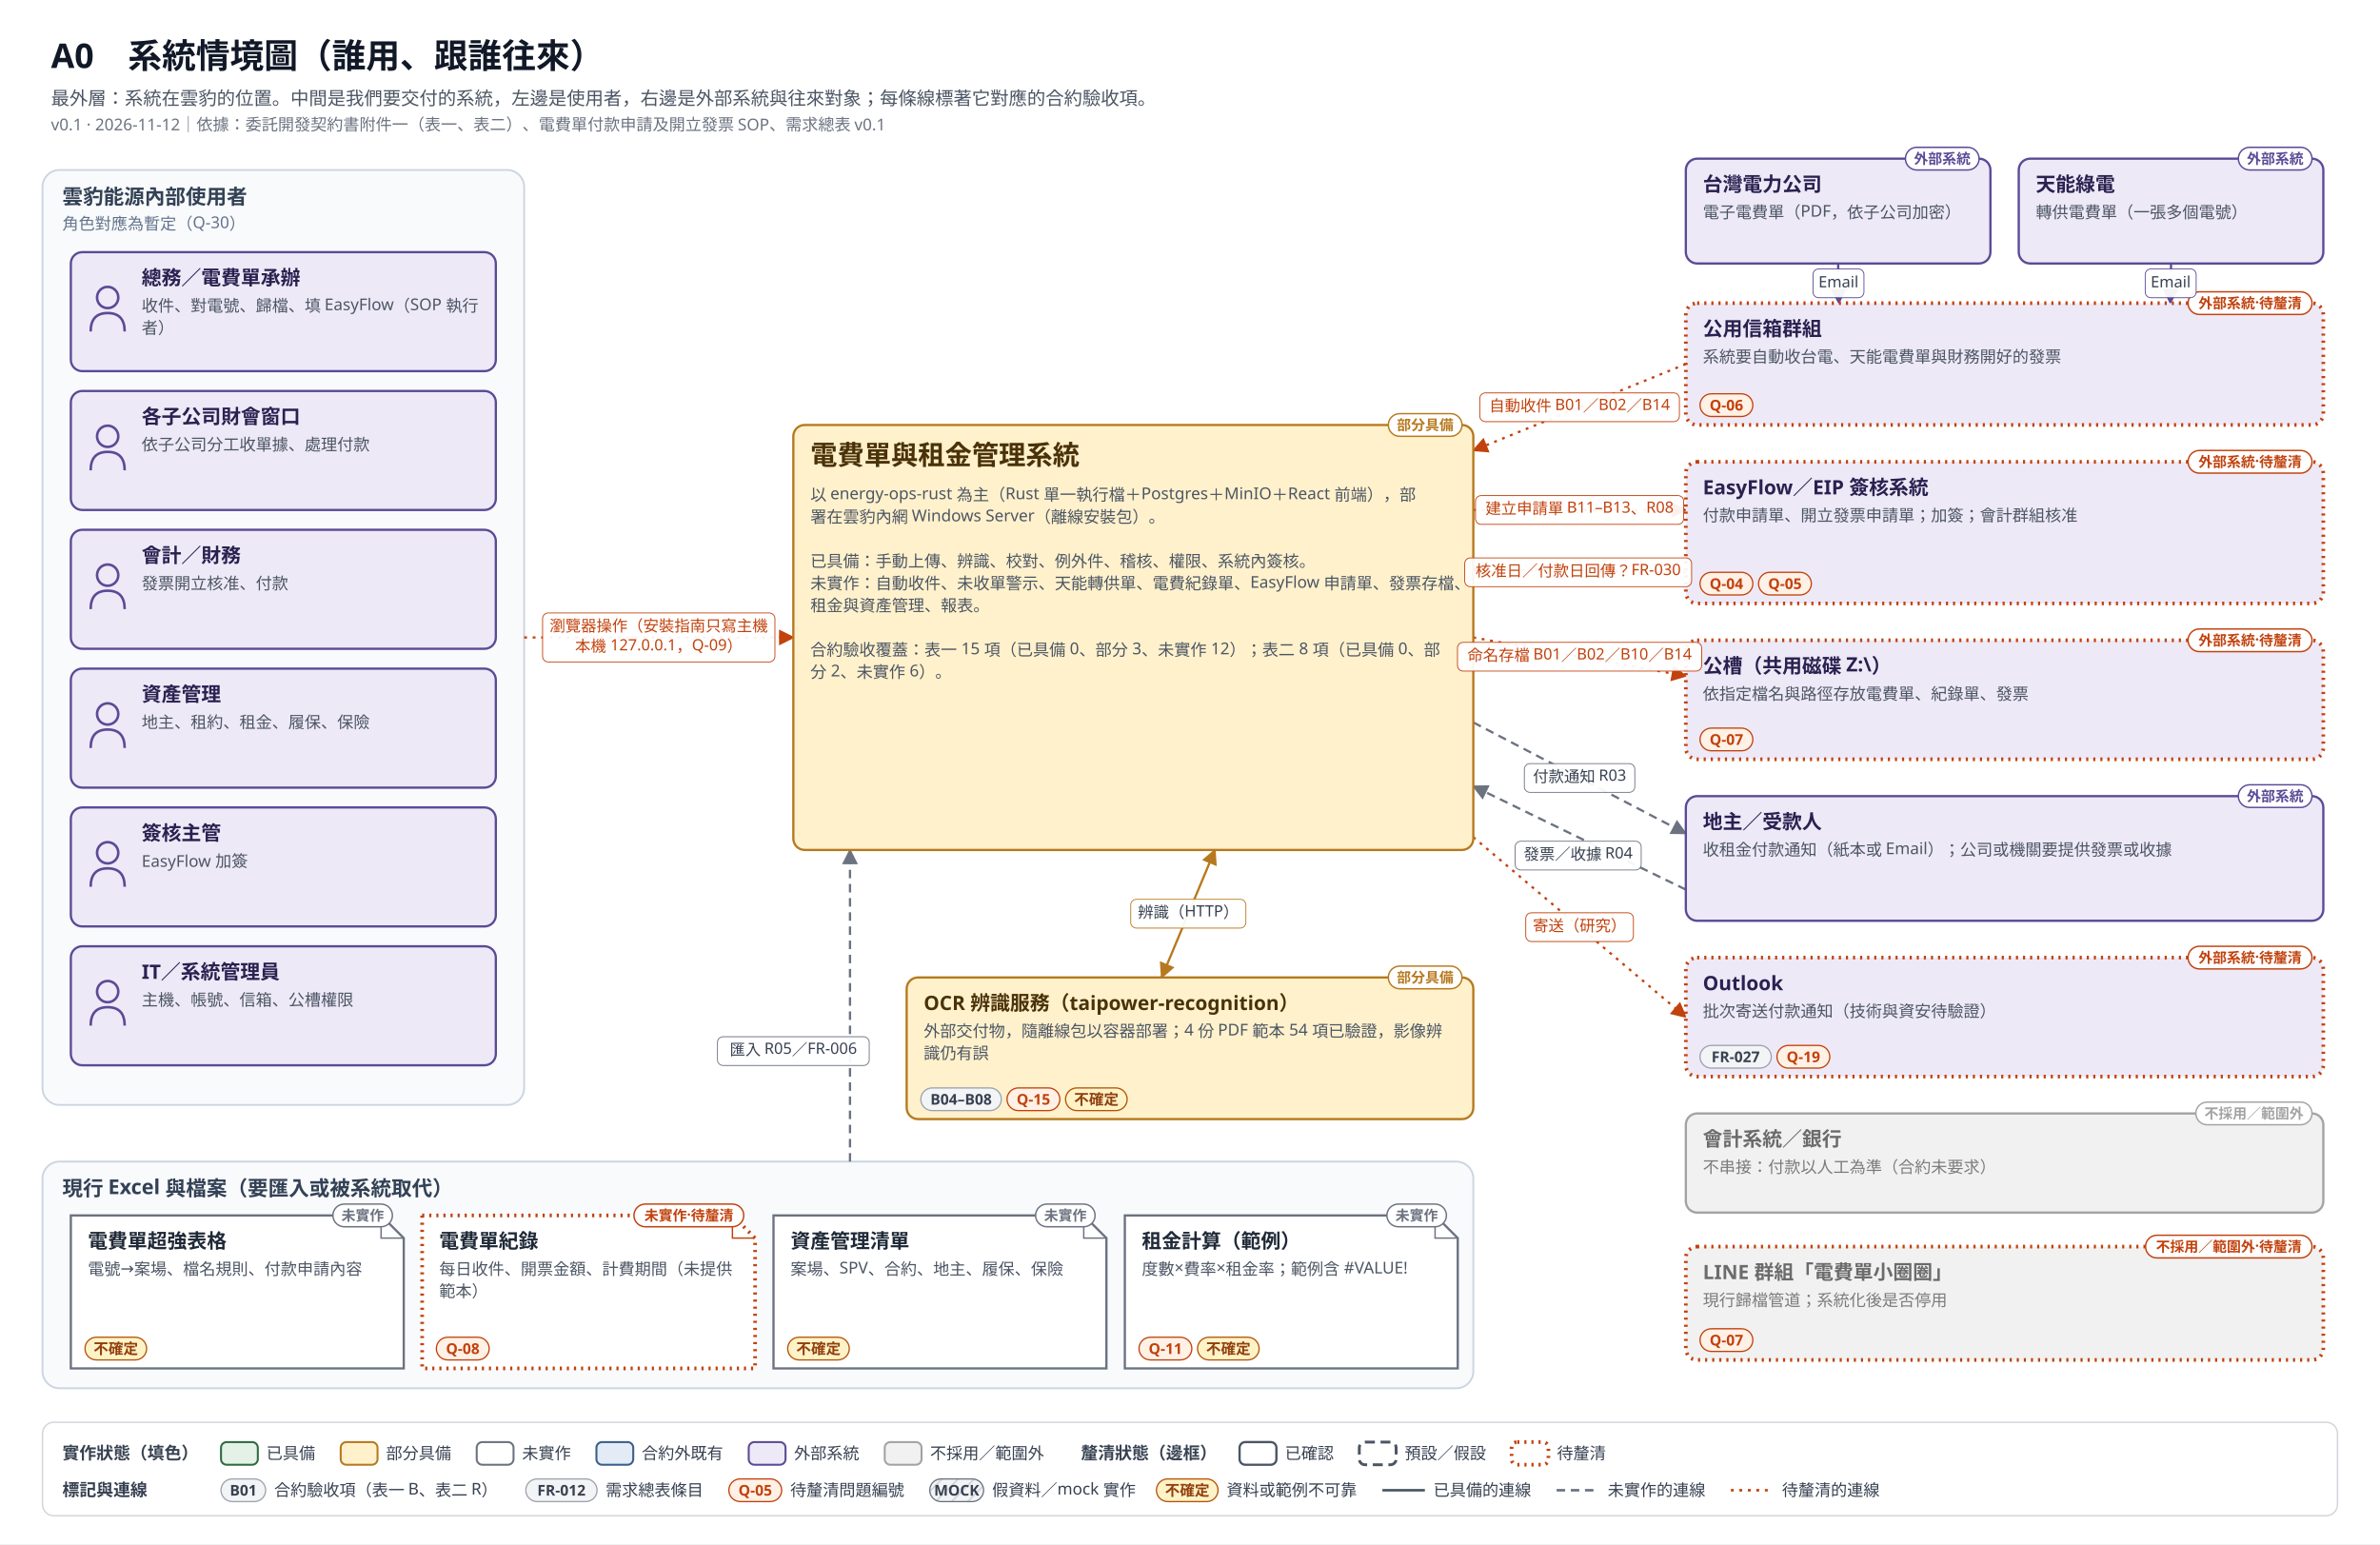
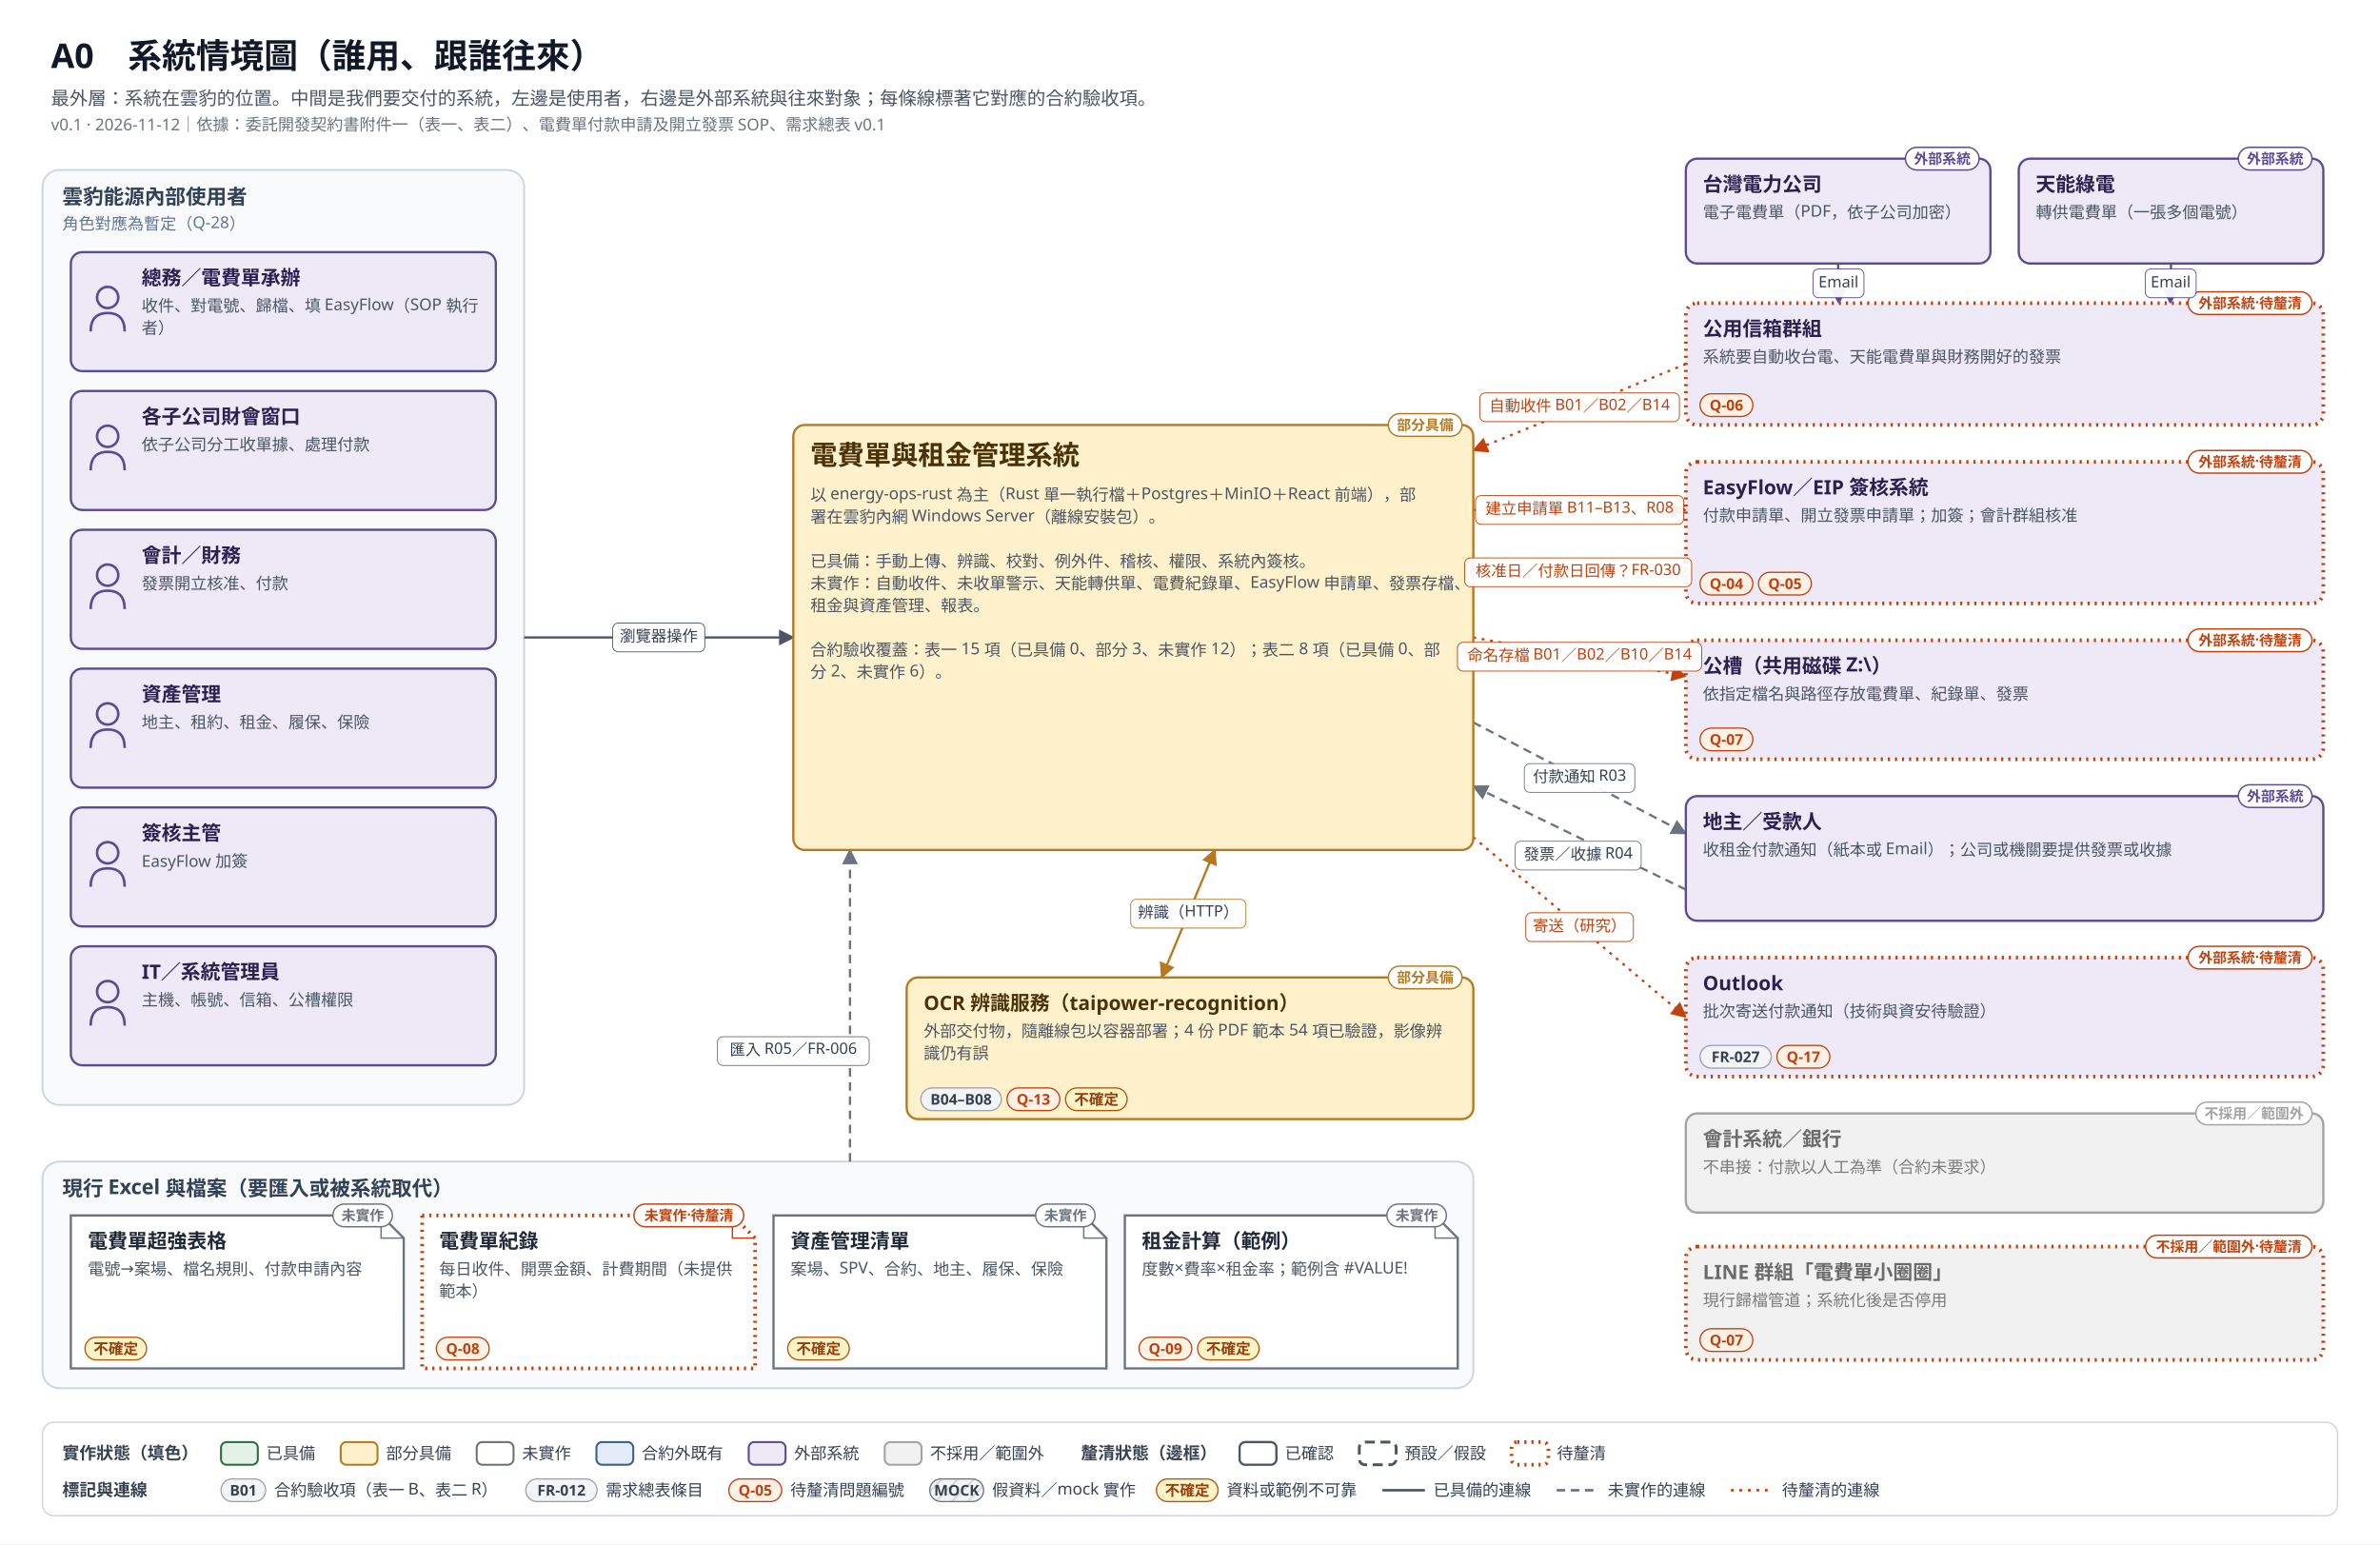
<svg xmlns="http://www.w3.org/2000/svg" width="1680" height="1090" viewBox="0 0 1680 1090" font-family="'PingFang TC','Noto Sans TC','Microsoft JhengHei','Heiti TC',sans-serif">
  <defs>
    <pattern id="hatch" width="8" height="8" patternUnits="userSpaceOnUse" patternTransform="rotate(45)">
      <line x1="0" y1="0" x2="0" y2="8" stroke="#6B7280" stroke-width="2" stroke-opacity="0.28" />
    </pattern>
    <marker id="ah-5B4A96" viewBox="0 0 10 10" refX="9" refY="5" markerWidth="7" markerHeight="7" orient="auto-start-reverse">
      <path d="M0,0 L10,5 L0,10 z" fill="#5B4A96" />
    </marker>
    <marker id="ah-C2410C" viewBox="0 0 10 10" refX="9" refY="5" markerWidth="7" markerHeight="7" orient="auto-start-reverse">
      <path d="M0,0 L10,5 L0,10 z" fill="#C2410C" />
    </marker>
    <marker id="ah-6B7280" viewBox="0 0 10 10" refX="9" refY="5" markerWidth="7" markerHeight="7" orient="auto-start-reverse">
      <path d="M0,0 L10,5 L0,10 z" fill="#6B7280" />
    </marker>
    <marker id="ah-B7791F" viewBox="0 0 10 10" refX="9" refY="5" markerWidth="7" markerHeight="7" orient="auto-start-reverse">
      <path d="M0,0 L10,5 L0,10 z" fill="#B7791F" />
    </marker>
+     <marker id="ah-4B5563" viewBox="0 0 10 10" refX="9" refY="5" markerWidth="7" markerHeight="7" orient="auto-start-reverse">
+       <path d="M0,0 L10,5 L0,10 z" fill="#4B5563" />
+     </marker>
  </defs>
  <rect x="0" y="0" width="1680" height="1090" fill="#FFFFFF" />
  <text x="36" y="48" font-size="24" font-weight="700" fill="#111827">A0　系統情境圖（誰用、跟誰往來）</text>
  <text x="36" y="74" font-size="13" fill="#4B5563">最外層：系統在雲豹的位置。中間是我們要交付的系統，左邊是使用者，右邊是外部系統與往來對象；每條線標著它對應的合約驗收項。</text>
  <text x="36" y="92" font-size="11.5" fill="#6B7280">v0.1 · 2026-11-12｜依據：委託開發契約書附件一（表一、表二）、電費單付款申請及開立發票 SOP、需求總表 v0.1</text>
  <rect x="30" y="120" width="340" height="660" rx="12" fill="#F8FAFC" stroke="#CBD5E1" stroke-width="1.3" />
  <text x="44" y="144" font-size="14.5" font-weight="700" fill="#334155">雲豹能源內部使用者</text>
-   <text x="44" y="162" font-size="11.5" fill="#64748B">角色對應為暫定（Q-30）</text>
+   <text x="44" y="162" font-size="11.5" fill="#64748B">角色對應為暫定（Q-28）</text>
  <rect x="30" y="820" width="1010" height="160" rx="12" fill="#F8FAFC" stroke="#CBD5E1" stroke-width="1.3" />
  <text x="44" y="844" font-size="14.5" font-weight="700" fill="#334155">現行 Excel 與檔案（要匯入或被系統取代）</text>
  <path d="M1297.5,186.0 L1298.0,214.0" fill="none" stroke="#5B4A96" stroke-width="1.6" stroke-dasharray="6 4" marker-end="url(#ah-5B4A96)" />
  <path d="M1532.5,186.0 L1532.0,214.0" fill="none" stroke="#5B4A96" stroke-width="1.6" stroke-dasharray="6 4" marker-end="url(#ah-5B4A96)" />
  <path d="M1190.0,257.0 L1040.0,318.0" fill="none" stroke="#C2410C" stroke-width="1.6" stroke-dasharray="2 4" marker-end="url(#ah-C2410C)" />
  <path d="M1040.0,360.0 L1190.0,360.0" fill="none" stroke="#C2410C" stroke-width="1.6" stroke-dasharray="2 4" marker-end="url(#ah-C2410C)" />
  <path d="M1190.0,404.0 L1040.0,402.0" fill="none" stroke="#C2410C" stroke-width="1.6" stroke-dasharray="2 4" marker-end="url(#ah-C2410C)" />
  <path d="M1040.0,450.0 L1190.0,477.2" fill="none" stroke="#C2410C" stroke-width="1.6" stroke-dasharray="2 4" marker-end="url(#ah-C2410C)" />
  <path d="M1040.0,510.0 L1190.0,588.4" fill="none" stroke="#6B7280" stroke-width="1.6" stroke-dasharray="6 4" marker-end="url(#ah-6B7280)" />
  <path d="M1190.0,628.0 L1040.0,555.0" fill="none" stroke="#6B7280" stroke-width="1.6" stroke-dasharray="6 4" marker-end="url(#ah-6B7280)" />
  <path d="M1040.0,591.0 L1190.0,718.0" fill="none" stroke="#C2410C" stroke-width="1.6" stroke-dasharray="2 4" marker-end="url(#ah-C2410C)" />
  <path d="M857.6,600.0 L820.0,690.0" fill="none" stroke="#B7791F" stroke-width="1.6" marker-end="url(#ah-B7791F)" marker-start="url(#ah-B7791F)" />
-   <path d="M370.0,450.0 L560.0,450.0" fill="none" stroke="#C2410C" stroke-width="1.6" stroke-dasharray="2 4" marker-end="url(#ah-C2410C)" />
+   <path d="M370.0,450.0 L560.0,450.0" fill="none" stroke="#4B5563" stroke-width="1.6" marker-end="url(#ah-4B5563)" />
  <path d="M600.0,820.0 L600.0,600.0" fill="none" stroke="#6B7280" stroke-width="1.6" stroke-dasharray="6 4" marker-end="url(#ah-6B7280)" />
  <g data-id="a1" data-impl="external" data-clar="confirmed">
    <rect x="50" y="178" width="300" height="84" rx="8" fill="#EEE9F7" stroke="#5B4A96" stroke-width="1.6" />
    <circle cx="76" cy="210" r="7.5" fill="none" stroke="#5B4A96" stroke-width="1.8" />
    <path d="M64,234 Q64,221 76,221 Q88,221 88,234" fill="none" stroke="#5B4A96" stroke-width="1.8" />
    <text x="100" y="201" text-anchor="start" font-size="14" font-weight="650" fill="#2A2150">總務／電費單承辦</text>
    <text x="100" y="219.92" text-anchor="start" font-size="11.5" fill="#4B5563">收件、對電號、歸檔、填 EasyFlow（SOP 執行</text>
    <text x="100" y="235.56" text-anchor="start" font-size="11.5" fill="#4B5563">者）</text>
  </g>
  <g data-id="a2" data-impl="external" data-clar="confirmed">
    <rect x="50" y="276" width="300" height="84" rx="8" fill="#EEE9F7" stroke="#5B4A96" stroke-width="1.6" />
    <circle cx="76" cy="308" r="7.5" fill="none" stroke="#5B4A96" stroke-width="1.8" />
    <path d="M64,332 Q64,319 76,319 Q88,319 88,332" fill="none" stroke="#5B4A96" stroke-width="1.8" />
    <text x="100" y="299" text-anchor="start" font-size="14" font-weight="650" fill="#2A2150">各子公司財會窗口</text>
    <text x="100" y="317.92" text-anchor="start" font-size="11.5" fill="#4B5563">依子公司分工收單據、處理付款</text>
  </g>
  <g data-id="a3" data-impl="external" data-clar="confirmed">
    <rect x="50" y="374" width="300" height="84" rx="8" fill="#EEE9F7" stroke="#5B4A96" stroke-width="1.6" />
    <circle cx="76" cy="406" r="7.5" fill="none" stroke="#5B4A96" stroke-width="1.8" />
    <path d="M64,430 Q64,417 76,417 Q88,417 88,430" fill="none" stroke="#5B4A96" stroke-width="1.8" />
    <text x="100" y="397" text-anchor="start" font-size="14" font-weight="650" fill="#2A2150">會計／財務</text>
    <text x="100" y="415.92" text-anchor="start" font-size="11.5" fill="#4B5563">發票開立核准、付款</text>
  </g>
  <g data-id="a4" data-impl="external" data-clar="confirmed">
    <rect x="50" y="472" width="300" height="84" rx="8" fill="#EEE9F7" stroke="#5B4A96" stroke-width="1.6" />
    <circle cx="76" cy="504" r="7.5" fill="none" stroke="#5B4A96" stroke-width="1.8" />
    <path d="M64,528 Q64,515 76,515 Q88,515 88,528" fill="none" stroke="#5B4A96" stroke-width="1.8" />
    <text x="100" y="495" text-anchor="start" font-size="14" font-weight="650" fill="#2A2150">資產管理</text>
    <text x="100" y="513.92" text-anchor="start" font-size="11.5" fill="#4B5563">地主、租約、租金、履保、保險</text>
  </g>
  <g data-id="a5" data-impl="external" data-clar="confirmed">
    <rect x="50" y="570" width="300" height="84" rx="8" fill="#EEE9F7" stroke="#5B4A96" stroke-width="1.6" />
    <circle cx="76" cy="602" r="7.5" fill="none" stroke="#5B4A96" stroke-width="1.8" />
    <path d="M64,626 Q64,613 76,613 Q88,613 88,626" fill="none" stroke="#5B4A96" stroke-width="1.8" />
    <text x="100" y="593" text-anchor="start" font-size="14" font-weight="650" fill="#2A2150">簽核主管</text>
    <text x="100" y="611.92" text-anchor="start" font-size="11.5" fill="#4B5563">EasyFlow 加簽</text>
  </g>
  <g data-id="a6" data-impl="external" data-clar="confirmed">
    <rect x="50" y="668" width="300" height="84" rx="8" fill="#EEE9F7" stroke="#5B4A96" stroke-width="1.6" />
    <circle cx="76" cy="700" r="7.5" fill="none" stroke="#5B4A96" stroke-width="1.8" />
    <path d="M64,724 Q64,711 76,711 Q88,711 88,724" fill="none" stroke="#5B4A96" stroke-width="1.8" />
    <text x="100" y="691" text-anchor="start" font-size="14" font-weight="650" fill="#2A2150">IT／系統管理員</text>
    <text x="100" y="709.92" text-anchor="start" font-size="11.5" fill="#4B5563">主機、帳號、信箱、公槽權限</text>
  </g>
  <g data-id="sys" data-impl="partial" data-clar="confirmed">
    <rect x="560" y="300" width="480" height="300" rx="8" fill="#FFF1CC" stroke="#B7791F" stroke-width="1.6" />
    <text x="572" y="328" text-anchor="start" font-size="19" font-weight="650" fill="#4A3208">電費單與租金管理系統</text>
    <text x="572" y="353.32" text-anchor="start" font-size="11.5" fill="#4B5563">以 energy-ops-rust 為主（Rust 單一執行檔＋Postgres＋MinIO＋React 前端），部</text>
    <text x="572" y="368.96" text-anchor="start" font-size="11.5" fill="#4B5563">署在雲豹內網 Windows Server（離線安裝包）。</text>
    <text x="572" y="384.6" text-anchor="start" font-size="11.5" fill="#4B5563" />
    <text x="572" y="400.24" text-anchor="start" font-size="11.5" fill="#4B5563">已具備：手動上傳、辨識、校對、例外件、稽核、權限、系統內簽核。</text>
    <text x="572" y="415.88" text-anchor="start" font-size="11.5" fill="#4B5563">未實作：自動收件、未收單警示、天能轉供單、電費紀錄單、EasyFlow 申請單、發票存檔、</text>
    <text x="572" y="431.52" text-anchor="start" font-size="11.5" fill="#4B5563">租金與資產管理、報表。</text>
    <text x="572" y="447.16" text-anchor="start" font-size="11.5" fill="#4B5563" />
    <text x="572" y="462.8" text-anchor="start" font-size="11.5" fill="#4B5563">合約驗收覆蓋：表一 15 項（已具備 0、部分 3、未實作 12）；表二 8 項（已具備 0、部</text>
    <text x="572" y="478.44" text-anchor="start" font-size="11.5" fill="#4B5563">分 2、未實作 6）。</text>
    <rect x="980" y="292" width="52" height="16" rx="8" fill="#FFFFFF" stroke="#B7791F" stroke-width="1" />
    <text x="1006" y="303.6" text-anchor="middle" font-size="10" font-weight="600" fill="#B7791F">部分具備</text>
  </g>
  <g data-id="ocr" data-impl="partial" data-clar="confirmed">
    <rect x="640" y="690" width="400" height="100" rx="8" fill="#FFF1CC" stroke="#B7791F" stroke-width="1.6" />
    <text x="652" y="713" text-anchor="start" font-size="14" font-weight="650" fill="#4A3208">OCR 辨識服務（taipower-recognition）</text>
    <text x="652" y="731.92" text-anchor="start" font-size="11.5" fill="#4B5563">外部交付物，隨離線包以容器部署；4 份 PDF 範本 54 項已驗證，影像辨</text>
    <text x="652" y="747.56" text-anchor="start" font-size="11.5" fill="#4B5563">識仍有誤</text>
    <rect x="650" y="768" width="56.835" height="16" rx="8" fill="#F3F4F6" stroke="#9CA3AF" stroke-width="0.9" />
    <text x="678.418" y="779.8" text-anchor="middle" font-size="10.5" font-weight="600" fill="#374151">B04–B08</text>
    <rect x="710.835" y="768" width="37.305" height="16" rx="8" fill="#FFF1E6" stroke="#C2410C" stroke-width="0.9" />
-     <text x="729.488" y="779.8" text-anchor="middle" font-size="10.5" font-weight="600" fill="#C2410C">Q-15</text>
+     <text x="729.488" y="779.8" text-anchor="middle" font-size="10.5" font-weight="600" fill="#C2410C">Q-13</text>
    <rect x="752.14" y="768" width="43.5" height="16" rx="8" fill="#FEF3C7" stroke="#B45309" stroke-width="0.9" />
    <text x="773.89" y="779.8" text-anchor="middle" font-size="10.5" font-weight="600" fill="#92400E">不確定</text>
    <rect x="980" y="682" width="52" height="16" rx="8" fill="#FFFFFF" stroke="#B7791F" stroke-width="1" />
    <text x="1006" y="693.6" text-anchor="middle" font-size="10" font-weight="600" fill="#B7791F">部分具備</text>
  </g>
  <g data-id="tp" data-impl="external" data-clar="confirmed">
    <rect x="1190" y="112" width="215" height="74" rx="8" fill="#EEE9F7" stroke="#5B4A96" stroke-width="1.6" />
    <text x="1202" y="135" text-anchor="start" font-size="14" font-weight="650" fill="#2A2150">台灣電力公司</text>
    <text x="1202" y="153.92" text-anchor="start" font-size="11.5" fill="#4B5563">電子電費單（PDF，依子公司加密）</text>
    <rect x="1345" y="104" width="52" height="16" rx="8" fill="#FFFFFF" stroke="#5B4A96" stroke-width="1" />
    <text x="1371" y="115.6" text-anchor="middle" font-size="10" font-weight="600" fill="#5B4A96">外部系統</text>
  </g>
  <g data-id="gn" data-impl="external" data-clar="confirmed">
    <rect x="1425" y="112" width="215" height="74" rx="8" fill="#EEE9F7" stroke="#5B4A96" stroke-width="1.6" />
    <text x="1437" y="135" text-anchor="start" font-size="14" font-weight="650" fill="#2A2150">天能綠電</text>
    <text x="1437" y="153.92" text-anchor="start" font-size="11.5" fill="#4B5563">轉供電費單（一張多個電號）</text>
    <rect x="1580" y="104" width="52" height="16" rx="8" fill="#FFFFFF" stroke="#5B4A96" stroke-width="1" />
    <text x="1606" y="115.6" text-anchor="middle" font-size="10" font-weight="600" fill="#5B4A96">外部系統</text>
  </g>
  <g data-id="mail" data-impl="external" data-clar="open">
    <rect x="1190" y="214" width="450" height="86" rx="8" fill="#EEE9F7" stroke="#C2410C" stroke-width="2.6" stroke-dasharray="1.5 3.5" />
    <text x="1202" y="237" text-anchor="start" font-size="14" font-weight="650" fill="#2A2150">公用信箱群組</text>
    <text x="1202" y="255.92" text-anchor="start" font-size="11.5" fill="#4B5563">系統要自動收台電、天能電費單與財務開好的發票</text>
    <rect x="1200" y="278" width="37.305" height="16" rx="8" fill="#FFF1E6" stroke="#C2410C" stroke-width="0.9" />
    <text x="1218.652" y="289.8" text-anchor="middle" font-size="10.5" font-weight="600" fill="#C2410C">Q-06</text>
    <rect x="1544.5" y="206" width="87.5" height="16" rx="8" fill="#FFFFFF" stroke="#C2410C" stroke-width="1" />
    <text x="1588.25" y="217.6" text-anchor="middle" font-size="10" font-weight="600" fill="#C2410C">外部系統·待釐清</text>
  </g>
  <g data-id="ef" data-impl="external" data-clar="open">
    <rect x="1190" y="326" width="450" height="100" rx="8" fill="#EEE9F7" stroke="#C2410C" stroke-width="2.6" stroke-dasharray="1.5 3.5" />
    <text x="1202" y="349" text-anchor="start" font-size="14" font-weight="650" fill="#2A2150">EasyFlow／EIP 簽核系統</text>
    <text x="1202" y="367.92" text-anchor="start" font-size="11.5" fill="#4B5563">付款申請單、開立發票申請單；加簽；會計群組核准</text>
    <rect x="1200" y="404" width="37.305" height="16" rx="8" fill="#FFF1E6" stroke="#C2410C" stroke-width="0.9" />
    <text x="1218.652" y="415.8" text-anchor="middle" font-size="10.5" font-weight="600" fill="#C2410C">Q-04</text>
    <rect x="1241.305" y="404" width="37.305" height="16" rx="8" fill="#FFF1E6" stroke="#C2410C" stroke-width="0.9" />
    <text x="1259.957" y="415.8" text-anchor="middle" font-size="10.5" font-weight="600" fill="#C2410C">Q-05</text>
    <rect x="1544.5" y="318" width="87.5" height="16" rx="8" fill="#FFFFFF" stroke="#C2410C" stroke-width="1" />
    <text x="1588.25" y="329.6" text-anchor="middle" font-size="10" font-weight="600" fill="#C2410C">外部系統·待釐清</text>
  </g>
  <g data-id="share" data-impl="external" data-clar="open">
    <rect x="1190" y="452" width="450" height="84" rx="8" fill="#EEE9F7" stroke="#C2410C" stroke-width="2.6" stroke-dasharray="1.5 3.5" />
    <text x="1202" y="475" text-anchor="start" font-size="14" font-weight="650" fill="#2A2150">公槽（共用磁碟 Z:\）</text>
    <text x="1202" y="493.92" text-anchor="start" font-size="11.5" fill="#4B5563">依指定檔名與路徑存放電費單、紀錄單、發票</text>
    <rect x="1200" y="514" width="37.305" height="16" rx="8" fill="#FFF1E6" stroke="#C2410C" stroke-width="0.9" />
    <text x="1218.652" y="525.8" text-anchor="middle" font-size="10.5" font-weight="600" fill="#C2410C">Q-07</text>
    <rect x="1544.5" y="444" width="87.5" height="16" rx="8" fill="#FFFFFF" stroke="#C2410C" stroke-width="1" />
    <text x="1588.25" y="455.6" text-anchor="middle" font-size="10" font-weight="600" fill="#C2410C">外部系統·待釐清</text>
  </g>
  <g data-id="payee" data-impl="external" data-clar="confirmed">
    <rect x="1190" y="562" width="450" height="88" rx="8" fill="#EEE9F7" stroke="#5B4A96" stroke-width="1.6" />
    <text x="1202" y="585" text-anchor="start" font-size="14" font-weight="650" fill="#2A2150">地主／受款人</text>
    <text x="1202" y="603.92" text-anchor="start" font-size="11.5" fill="#4B5563">收租金付款通知（紙本或 Email）；公司或機關要提供發票或收據</text>
    <rect x="1580" y="554" width="52" height="16" rx="8" fill="#FFFFFF" stroke="#5B4A96" stroke-width="1" />
    <text x="1606" y="565.6" text-anchor="middle" font-size="10" font-weight="600" fill="#5B4A96">外部系統</text>
  </g>
  <g data-id="outlook" data-impl="external" data-clar="open">
    <rect x="1190" y="676" width="450" height="84" rx="8" fill="#EEE9F7" stroke="#C2410C" stroke-width="2.6" stroke-dasharray="1.5 3.5" />
    <text x="1202" y="699" text-anchor="start" font-size="14" font-weight="650" fill="#2A2150">Outlook</text>
    <text x="1202" y="717.92" text-anchor="start" font-size="11.5" fill="#4B5563">批次寄送付款通知（技術與資安待驗證）</text>
    <rect x="1200" y="738" width="50.325" height="16" rx="8" fill="#F3F4F6" stroke="#9CA3AF" stroke-width="0.9" />
    <text x="1225.162" y="749.8" text-anchor="middle" font-size="10.5" font-weight="600" fill="#374151">FR-027</text>
    <rect x="1254.325" y="738" width="37.305" height="16" rx="8" fill="#FFF1E6" stroke="#C2410C" stroke-width="0.9" />
-     <text x="1272.977" y="749.8" text-anchor="middle" font-size="10.5" font-weight="600" fill="#C2410C">Q-19</text>
+     <text x="1272.977" y="749.8" text-anchor="middle" font-size="10.5" font-weight="600" fill="#C2410C">Q-17</text>
    <rect x="1544.5" y="668" width="87.5" height="16" rx="8" fill="#FFFFFF" stroke="#C2410C" stroke-width="1" />
    <text x="1588.25" y="679.6" text-anchor="middle" font-size="10" font-weight="600" fill="#C2410C">外部系統·待釐清</text>
  </g>
  <g data-id="acct" data-impl="dropped" data-clar="confirmed">
    <rect x="1190" y="786" width="450" height="70" rx="8" fill="#F1F1F1" stroke="#A3A3A3" stroke-width="1.6" />
    <text x="1202" y="809" text-anchor="start" font-size="14" font-weight="650" fill="#6B6B6B">會計系統／銀行</text>
    <text x="1202" y="827.92" text-anchor="start" font-size="11.5" fill="#7B7B7B">不串接：付款以人工為準（合約未要求）</text>
    <rect x="1550" y="778" width="82" height="16" rx="8" fill="#FFFFFF" stroke="#A3A3A3" stroke-width="1" />
    <text x="1591" y="789.6" text-anchor="middle" font-size="10" font-weight="600" fill="#A3A3A3">不採用／範圍外</text>
  </g>
  <g data-id="line" data-impl="dropped" data-clar="open">
    <rect x="1190" y="880" width="450" height="80" rx="8" fill="#F1F1F1" stroke="#C2410C" stroke-width="2.6" stroke-dasharray="1.5 3.5" />
    <text x="1202" y="903" text-anchor="start" font-size="14" font-weight="650" fill="#6B6B6B">LINE 群組「電費單小圈圈」</text>
    <text x="1202" y="921.92" text-anchor="start" font-size="11.5" fill="#7B7B7B">現行歸檔管道；系統化後是否停用</text>
    <rect x="1200" y="938" width="37.305" height="16" rx="8" fill="#FFF1E6" stroke="#C2410C" stroke-width="0.9" />
    <text x="1218.652" y="949.8" text-anchor="middle" font-size="10.5" font-weight="600" fill="#C2410C">Q-07</text>
    <rect x="1514.5" y="872" width="117.5" height="16" rx="8" fill="#FFFFFF" stroke="#C2410C" stroke-width="1" />
    <text x="1573.25" y="883.6" text-anchor="middle" font-size="10" font-weight="600" fill="#C2410C">不採用／範圍外·待釐清</text>
  </g>
  <g data-id="e1" data-impl="todo" data-clar="confirmed">
    <path d="M50,858 L269,858 L285,874 L285,966 L50,966 Z" fill="#FFFFFF" stroke="#6B7280" stroke-width="1.6" />
    <path d="M269,858 L269,874 L285,874" fill="none" stroke="#6B7280" stroke-width="1" />
    <text x="62" y="881" text-anchor="start" font-size="14" font-weight="650" fill="#1F2937">電費單超強表格</text>
    <text x="62" y="899.92" text-anchor="start" font-size="11.5" fill="#4B5563">電號→案場、檔名規則、付款申請內容</text>
    <rect x="60" y="944" width="43.5" height="16" rx="8" fill="#FEF3C7" stroke="#B45309" stroke-width="0.9" />
    <text x="81.75" y="955.8" text-anchor="middle" font-size="10.5" font-weight="600" fill="#92400E">不確定</text>
    <rect x="235" y="850" width="42" height="16" rx="8" fill="#FFFFFF" stroke="#6B7280" stroke-width="1" />
    <text x="256" y="861.6" text-anchor="middle" font-size="10" font-weight="600" fill="#6B7280">未實作</text>
  </g>
  <g data-id="e2" data-impl="todo" data-clar="open">
    <path d="M298,858 L517,858 L533,874 L533,966 L298,966 Z" fill="#FFFFFF" stroke="#C2410C" stroke-width="2.6" stroke-dasharray="1.5 3.5" />
    <path d="M517,858 L517,874 L533,874" fill="none" stroke="#C2410C" stroke-width="1" />
    <text x="310" y="881" text-anchor="start" font-size="14" font-weight="650" fill="#1F2937">電費單紀錄</text>
    <text x="310" y="899.92" text-anchor="start" font-size="11.5" fill="#4B5563">每日收件、開票金額、計費期間（未提供</text>
    <text x="310" y="915.56" text-anchor="start" font-size="11.5" fill="#4B5563">範本）</text>
    <rect x="308" y="944" width="37.305" height="16" rx="8" fill="#FFF1E6" stroke="#C2410C" stroke-width="0.9" />
    <text x="326.652" y="955.8" text-anchor="middle" font-size="10.5" font-weight="600" fill="#C2410C">Q-08</text>
    <rect x="447.5" y="850" width="77.5" height="16" rx="8" fill="#FFFFFF" stroke="#C2410C" stroke-width="1" />
    <text x="486.25" y="861.6" text-anchor="middle" font-size="10" font-weight="600" fill="#C2410C">未實作·待釐清</text>
  </g>
  <g data-id="e3" data-impl="todo" data-clar="confirmed">
    <path d="M546,858 L765,858 L781,874 L781,966 L546,966 Z" fill="#FFFFFF" stroke="#6B7280" stroke-width="1.6" />
    <path d="M765,858 L765,874 L781,874" fill="none" stroke="#6B7280" stroke-width="1" />
    <text x="558" y="881" text-anchor="start" font-size="14" font-weight="650" fill="#1F2937">資產管理清單</text>
    <text x="558" y="899.92" text-anchor="start" font-size="11.5" fill="#4B5563">案場、SPV、合約、地主、履保、保險</text>
    <rect x="556" y="944" width="43.5" height="16" rx="8" fill="#FEF3C7" stroke="#B45309" stroke-width="0.9" />
    <text x="577.75" y="955.8" text-anchor="middle" font-size="10.5" font-weight="600" fill="#92400E">不確定</text>
    <rect x="731" y="850" width="42" height="16" rx="8" fill="#FFFFFF" stroke="#6B7280" stroke-width="1" />
    <text x="752" y="861.6" text-anchor="middle" font-size="10" font-weight="600" fill="#6B7280">未實作</text>
  </g>
  <g data-id="e4" data-impl="todo" data-clar="confirmed">
    <path d="M794,858 L1013,858 L1029,874 L1029,966 L794,966 Z" fill="#FFFFFF" stroke="#6B7280" stroke-width="1.6" />
    <path d="M1013,858 L1013,874 L1029,874" fill="none" stroke="#6B7280" stroke-width="1" />
    <text x="806" y="881" text-anchor="start" font-size="14" font-weight="650" fill="#1F2937">租金計算（範例）</text>
    <text x="806" y="899.92" text-anchor="start" font-size="11.5" fill="#4B5563">度數×費率×租金率；範例含 #VALUE!</text>
    <rect x="804" y="944" width="37.305" height="16" rx="8" fill="#FFF1E6" stroke="#C2410C" stroke-width="0.9" />
-     <text x="822.653" y="955.8" text-anchor="middle" font-size="10.5" font-weight="600" fill="#C2410C">Q-11</text>
+     <text x="822.653" y="955.8" text-anchor="middle" font-size="10.5" font-weight="600" fill="#C2410C">Q-09</text>
    <rect x="845.305" y="944" width="43.5" height="16" rx="8" fill="#FEF3C7" stroke="#B45309" stroke-width="0.9" />
    <text x="867.055" y="955.8" text-anchor="middle" font-size="10.5" font-weight="600" fill="#92400E">不確定</text>
    <rect x="979" y="850" width="42" height="16" rx="8" fill="#FFFFFF" stroke="#6B7280" stroke-width="1" />
    <text x="1000" y="861.6" text-anchor="middle" font-size="10" font-weight="600" fill="#6B7280">未實作</text>
  </g>
  <rect x="1279.77" y="189.85" width="35.96" height="20.3" rx="4" fill="#FFFFFF" fill-opacity="0.93" stroke="#5B4A96" stroke-width="0.6" />
  <text x="1297.75" y="202.85" text-anchor="middle" font-size="11" fill="#374151">Email</text>
  <rect x="1514.27" y="189.85" width="35.96" height="20.3" rx="4" fill="#FFFFFF" fill-opacity="0.93" stroke="#5B4A96" stroke-width="0.6" />
  <text x="1532.25" y="202.85" text-anchor="middle" font-size="11" fill="#374151">Email</text>
  <rect x="1044.55" y="277.35" width="140.9" height="20.3" rx="4" fill="#FFFFFF" fill-opacity="0.93" stroke="#C2410C" stroke-width="0.6" />
  <text x="1115" y="290.35" text-anchor="middle" font-size="11" fill="#C2410C">自動收件 B01／B02／B14</text>
  <rect x="1041.525" y="349.85" width="146.95" height="20.3" rx="4" fill="#FFFFFF" fill-opacity="0.93" stroke="#C2410C" stroke-width="0.6" />
  <text x="1115" y="362.85" text-anchor="middle" font-size="11" fill="#C2410C">建立申請單 B11–B13、R08</text>
  <rect x="1033.925" y="393.85" width="160.15" height="20.3" rx="4" fill="#FFFFFF" fill-opacity="0.93" stroke="#C2410C" stroke-width="0.6" />
  <text x="1114" y="406.85" text-anchor="middle" font-size="11" fill="#C2410C">核准日／付款日回傳？FR-030</text>
  <rect x="1028.82" y="453.45" width="172.36" height="20.3" rx="4" fill="#FFFFFF" fill-opacity="0.93" stroke="#C2410C" stroke-width="0.6" />
  <text x="1115" y="466.45" text-anchor="middle" font-size="11" fill="#C2410C">命名存檔 B01／B02／B10／B14</text>
  <rect x="1076.01" y="539.05" width="77.98" height="20.3" rx="4" fill="#FFFFFF" fill-opacity="0.93" stroke="#6B7280" stroke-width="0.6" />
  <text x="1115" y="552.05" text-anchor="middle" font-size="11" fill="#374151">付款通知 R03</text>
  <rect x="1069.51" y="593.85" width="88.98" height="20.3" rx="4" fill="#FFFFFF" fill-opacity="0.93" stroke="#6B7280" stroke-width="0.6" />
  <text x="1114" y="606.85" text-anchor="middle" font-size="11" fill="#374151">發票／收據 R04</text>
  <rect x="1077" y="644.35" width="76" height="20.3" rx="4" fill="#FFFFFF" fill-opacity="0.93" stroke="#C2410C" stroke-width="0.6" />
  <text x="1115" y="657.35" text-anchor="middle" font-size="11" fill="#C2410C">寄送（研究）</text>
  <rect x="798.16" y="634.85" width="81.28" height="20.3" rx="4" fill="#FFFFFF" fill-opacity="0.93" stroke="#B7791F" stroke-width="0.6" />
  <text x="838.8" y="647.85" text-anchor="middle" font-size="11" fill="#374151">辨識（HTTP）</text>
-   <rect x="383" y="432.7" width="164" height="34.6" rx="4" fill="#FFFFFF" fill-opacity="0.93" stroke="#C2410C" stroke-width="0.6" />
-   <text x="465" y="445.7" text-anchor="middle" font-size="11" fill="#C2410C">瀏覽器操作（安裝指南只寫主機</text>
-   <text x="465" y="460" text-anchor="middle" font-size="11" fill="#C2410C">本機 127.0.0.1，Q-09）</text>
+   <rect x="432.5" y="439.85" width="65" height="20.3" rx="4" fill="#FFFFFF" fill-opacity="0.93" stroke="#4B5563" stroke-width="0.6" />
+   <text x="465" y="452.85" text-anchor="middle" font-size="11" fill="#374151">瀏覽器操作</text>
  <rect x="506.435" y="731.85" width="107.13" height="20.3" rx="4" fill="#FFFFFF" fill-opacity="0.93" stroke="#6B7280" stroke-width="0.6" />
  <text x="560" y="744.85" text-anchor="middle" font-size="11" fill="#374151">匯入 R05／FR-006</text>
  <rect x="30" y="1004" width="1620" height="66" rx="8" fill="#FFFFFF" stroke="#D1D5DB" />
  <text x="44" y="1030" font-size="12" font-weight="700" fill="#374151">實作狀態（填色）</text>
  <rect x="156" y="1018" width="26" height="16" rx="4" fill="#E3F1E6" stroke="#2F6B41" stroke-width="1.4" />
  <text x="188" y="1030" font-size="11.5" fill="#374151">已具備</text>
  <rect x="240.5" y="1018" width="26" height="16" rx="4" fill="#FFF1CC" stroke="#B7791F" stroke-width="1.4" />
  <text x="272.5" y="1030" font-size="11.5" fill="#374151">部分具備</text>
  <rect x="336.5" y="1018" width="26" height="16" rx="4" fill="#FFFFFF" stroke="#6B7280" stroke-width="1.4" />
  <text x="368.5" y="1030" font-size="11.5" fill="#374151">未實作</text>
  <rect x="421" y="1018" width="26" height="16" rx="4" fill="#E2EBF6" stroke="#3A5F8A" stroke-width="1.4" />
  <text x="453" y="1030" font-size="11.5" fill="#374151">合約外既有</text>
  <rect x="528.5" y="1018" width="26" height="16" rx="4" fill="#EEE9F7" stroke="#5B4A96" stroke-width="1.4" />
  <text x="560.5" y="1030" font-size="11.5" fill="#374151">外部系統</text>
  <rect x="624.5" y="1018" width="26" height="16" rx="4" fill="#F1F1F1" stroke="#A3A3A3" stroke-width="1.4" />
  <text x="656.5" y="1030" font-size="11.5" fill="#374151">不採用／範圍外</text>
  <text x="763" y="1030" font-size="12" font-weight="700" fill="#374151">釐清狀態（邊框）</text>
  <rect x="875" y="1018" width="26" height="16" rx="4" fill="#FFFFFF" stroke="#4B5563" stroke-width="1.6" />
  <text x="907" y="1030" font-size="11.5" fill="#374151">已確認</text>
  <rect x="959.5" y="1018" width="26" height="16" rx="4" fill="#FFFFFF" stroke="#4B5563" stroke-width="2" stroke-dasharray="7 4" />
  <text x="991.5" y="1030" font-size="11.5" fill="#374151">預設／假設</text>
  <rect x="1067" y="1018" width="26" height="16" rx="4" fill="#FFFFFF" stroke="#C2410C" stroke-width="2.6" stroke-dasharray="1.5 3.5" />
  <text x="1099" y="1030" font-size="11.5" fill="#374151">待釐清</text>
  <text x="44" y="1056" font-size="12" font-weight="700" fill="#374151">標記與連線</text>
  <rect x="156" y="1044" width="31.53" height="16" rx="8" fill="#F3F4F6" stroke="#9CA3AF" stroke-width="0.9" />
  <text x="171.765" y="1055.8" text-anchor="middle" font-size="10.5" font-weight="600" fill="#374151">B01</text>
  <text x="193.53" y="1056" font-size="11.5" fill="#374151">合約驗收項（表一 B、表二 R）</text>
  <rect x="371.15" y="1044" width="50.325" height="16" rx="8" fill="#F3F4F6" stroke="#9CA3AF" stroke-width="0.9" />
  <text x="396.312" y="1055.8" text-anchor="middle" font-size="10.5" font-weight="600" fill="#374151">FR-012</text>
  <text x="427.475" y="1056" font-size="11.5" fill="#374151">需求總表條目</text>
  <rect x="514.475" y="1044" width="37.305" height="16" rx="8" fill="#FFF1E6" stroke="#C2410C" stroke-width="0.9" />
  <text x="533.127" y="1055.8" text-anchor="middle" font-size="10.5" font-weight="600" fill="#C2410C">Q-05</text>
  <text x="557.78" y="1056" font-size="11.5" fill="#374151">待釐清問題編號</text>
  <rect x="656.28" y="1044" width="38.04" height="16" rx="8" fill="#F3F4F6" stroke="#6B7280" stroke-width="0.9" />
  <rect x="656.28" y="1044" width="38.04" height="16" rx="8" fill="url(#hatch)" />
  <text x="675.3" y="1055.8" text-anchor="middle" font-size="10.5" font-weight="600" fill="#374151">MOCK</text>
  <text x="700.32" y="1056" font-size="11.5" fill="#374151">假資料／mock 實作</text>
  <rect x="816.3" y="1044" width="43.5" height="16" rx="8" fill="#FEF3C7" stroke="#B45309" stroke-width="0.9" />
  <text x="838.05" y="1055.8" text-anchor="middle" font-size="10.5" font-weight="600" fill="#92400E">不確定</text>
  <text x="865.8" y="1056" font-size="11.5" fill="#374151">資料或範例不可靠</text>
  <line x1="975.8" y1="1052" x2="1005.8" y2="1052" stroke="#4B5563" stroke-width="1.8" />
  <text x="1011.8" y="1056" font-size="11.5" fill="#374151">已具備的連線</text>
  <line x1="1098.8" y1="1052" x2="1128.8" y2="1052" stroke="#6B7280" stroke-width="1.8" stroke-dasharray="6 4" />
  <text x="1134.8" y="1056" font-size="11.5" fill="#374151">未實作的連線</text>
  <line x1="1221.8" y1="1052" x2="1251.8" y2="1052" stroke="#C2410C" stroke-width="1.8" stroke-dasharray="2 4" />
  <text x="1257.8" y="1056" font-size="11.5" fill="#374151">待釐清的連線</text>
</svg>
